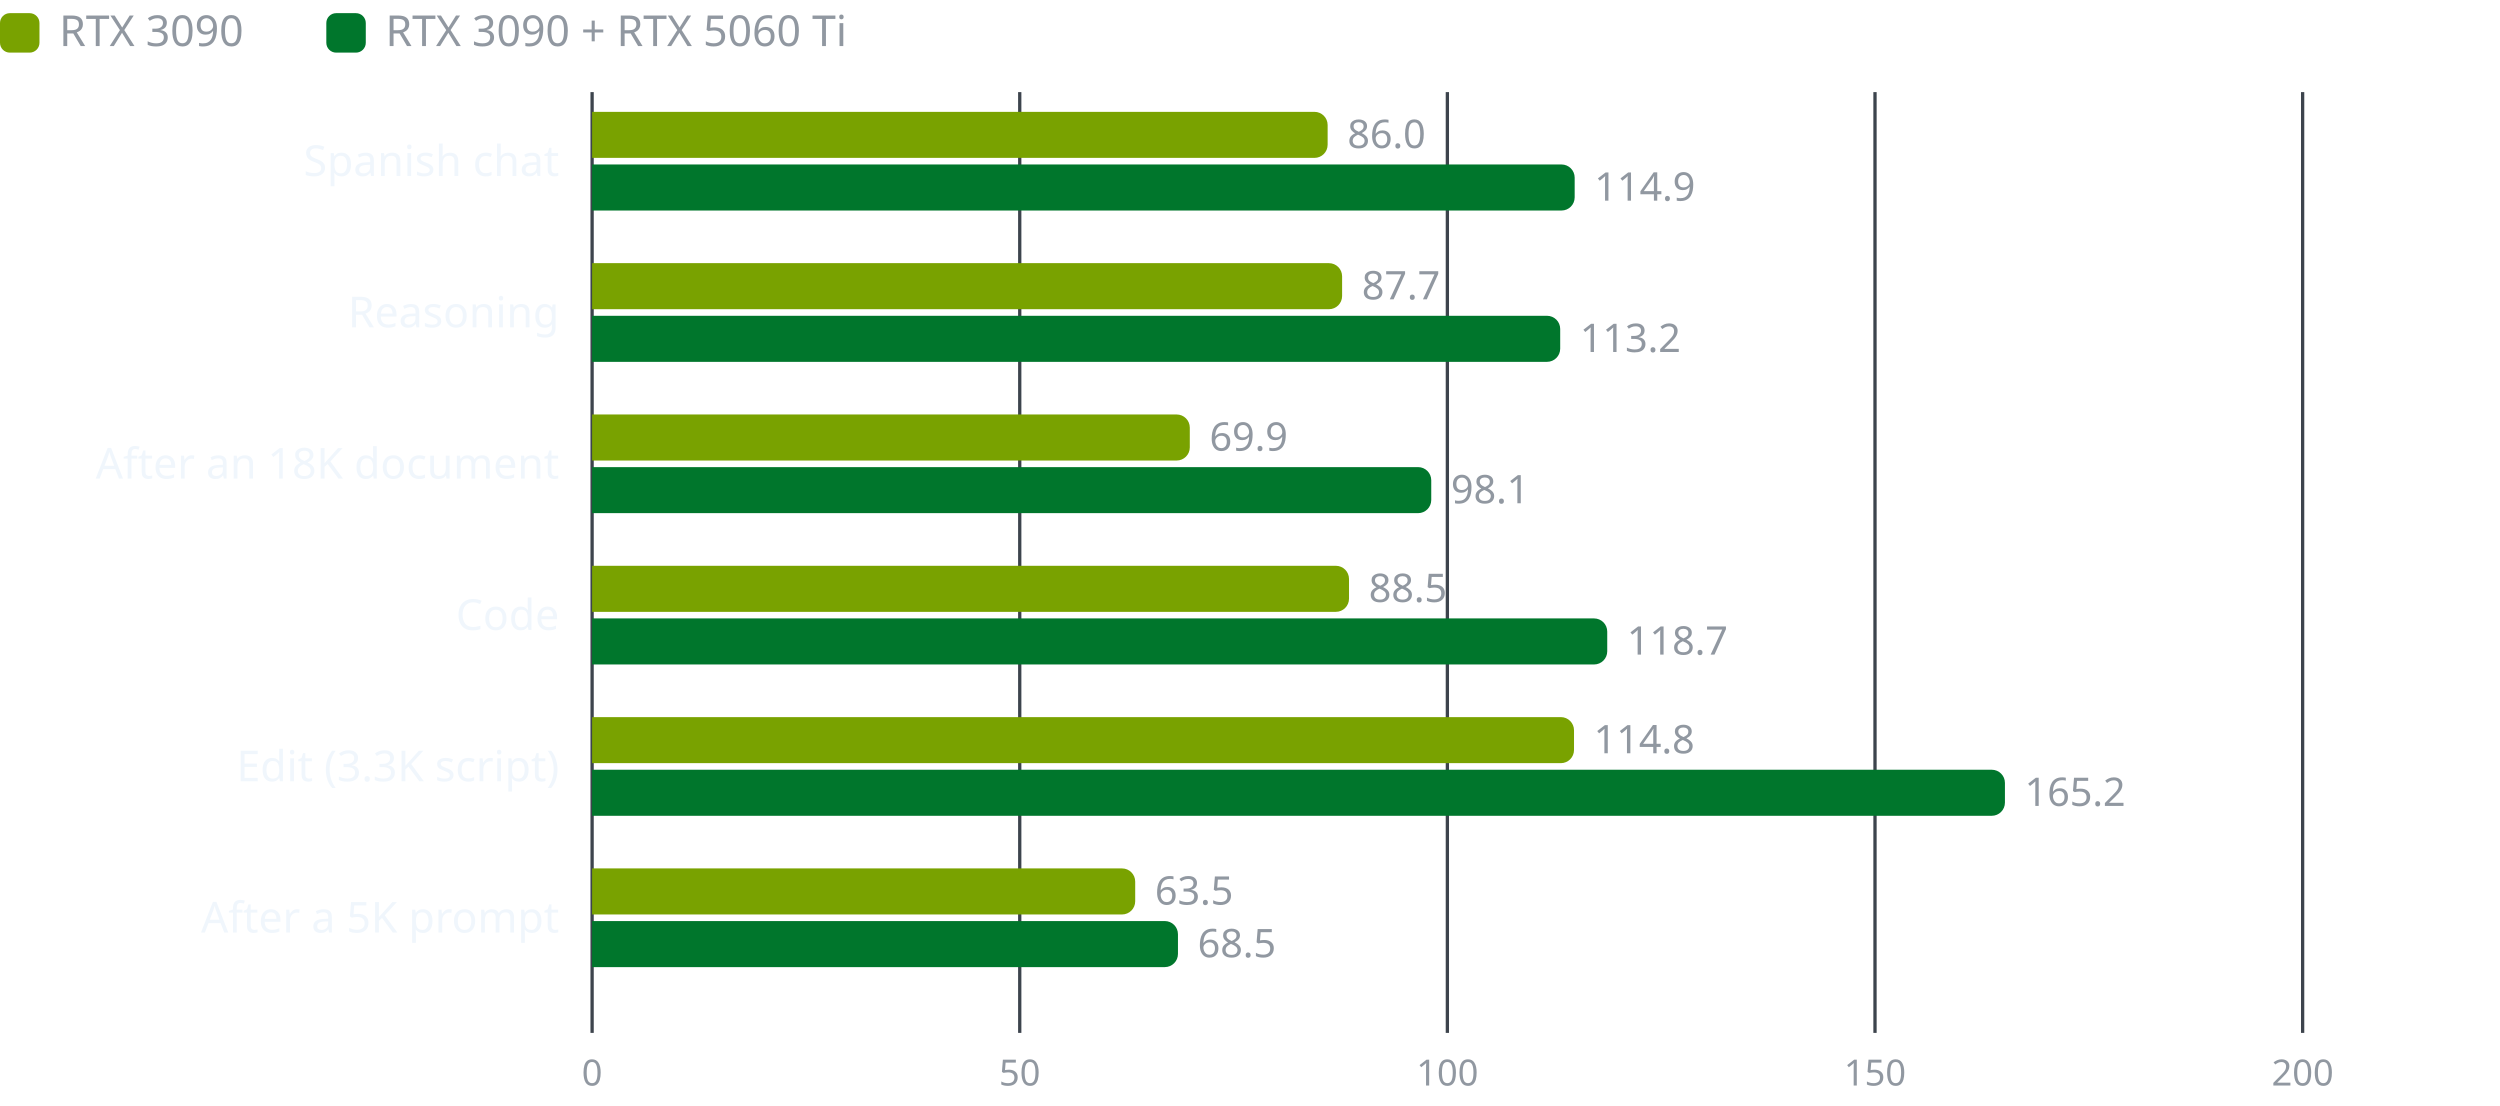
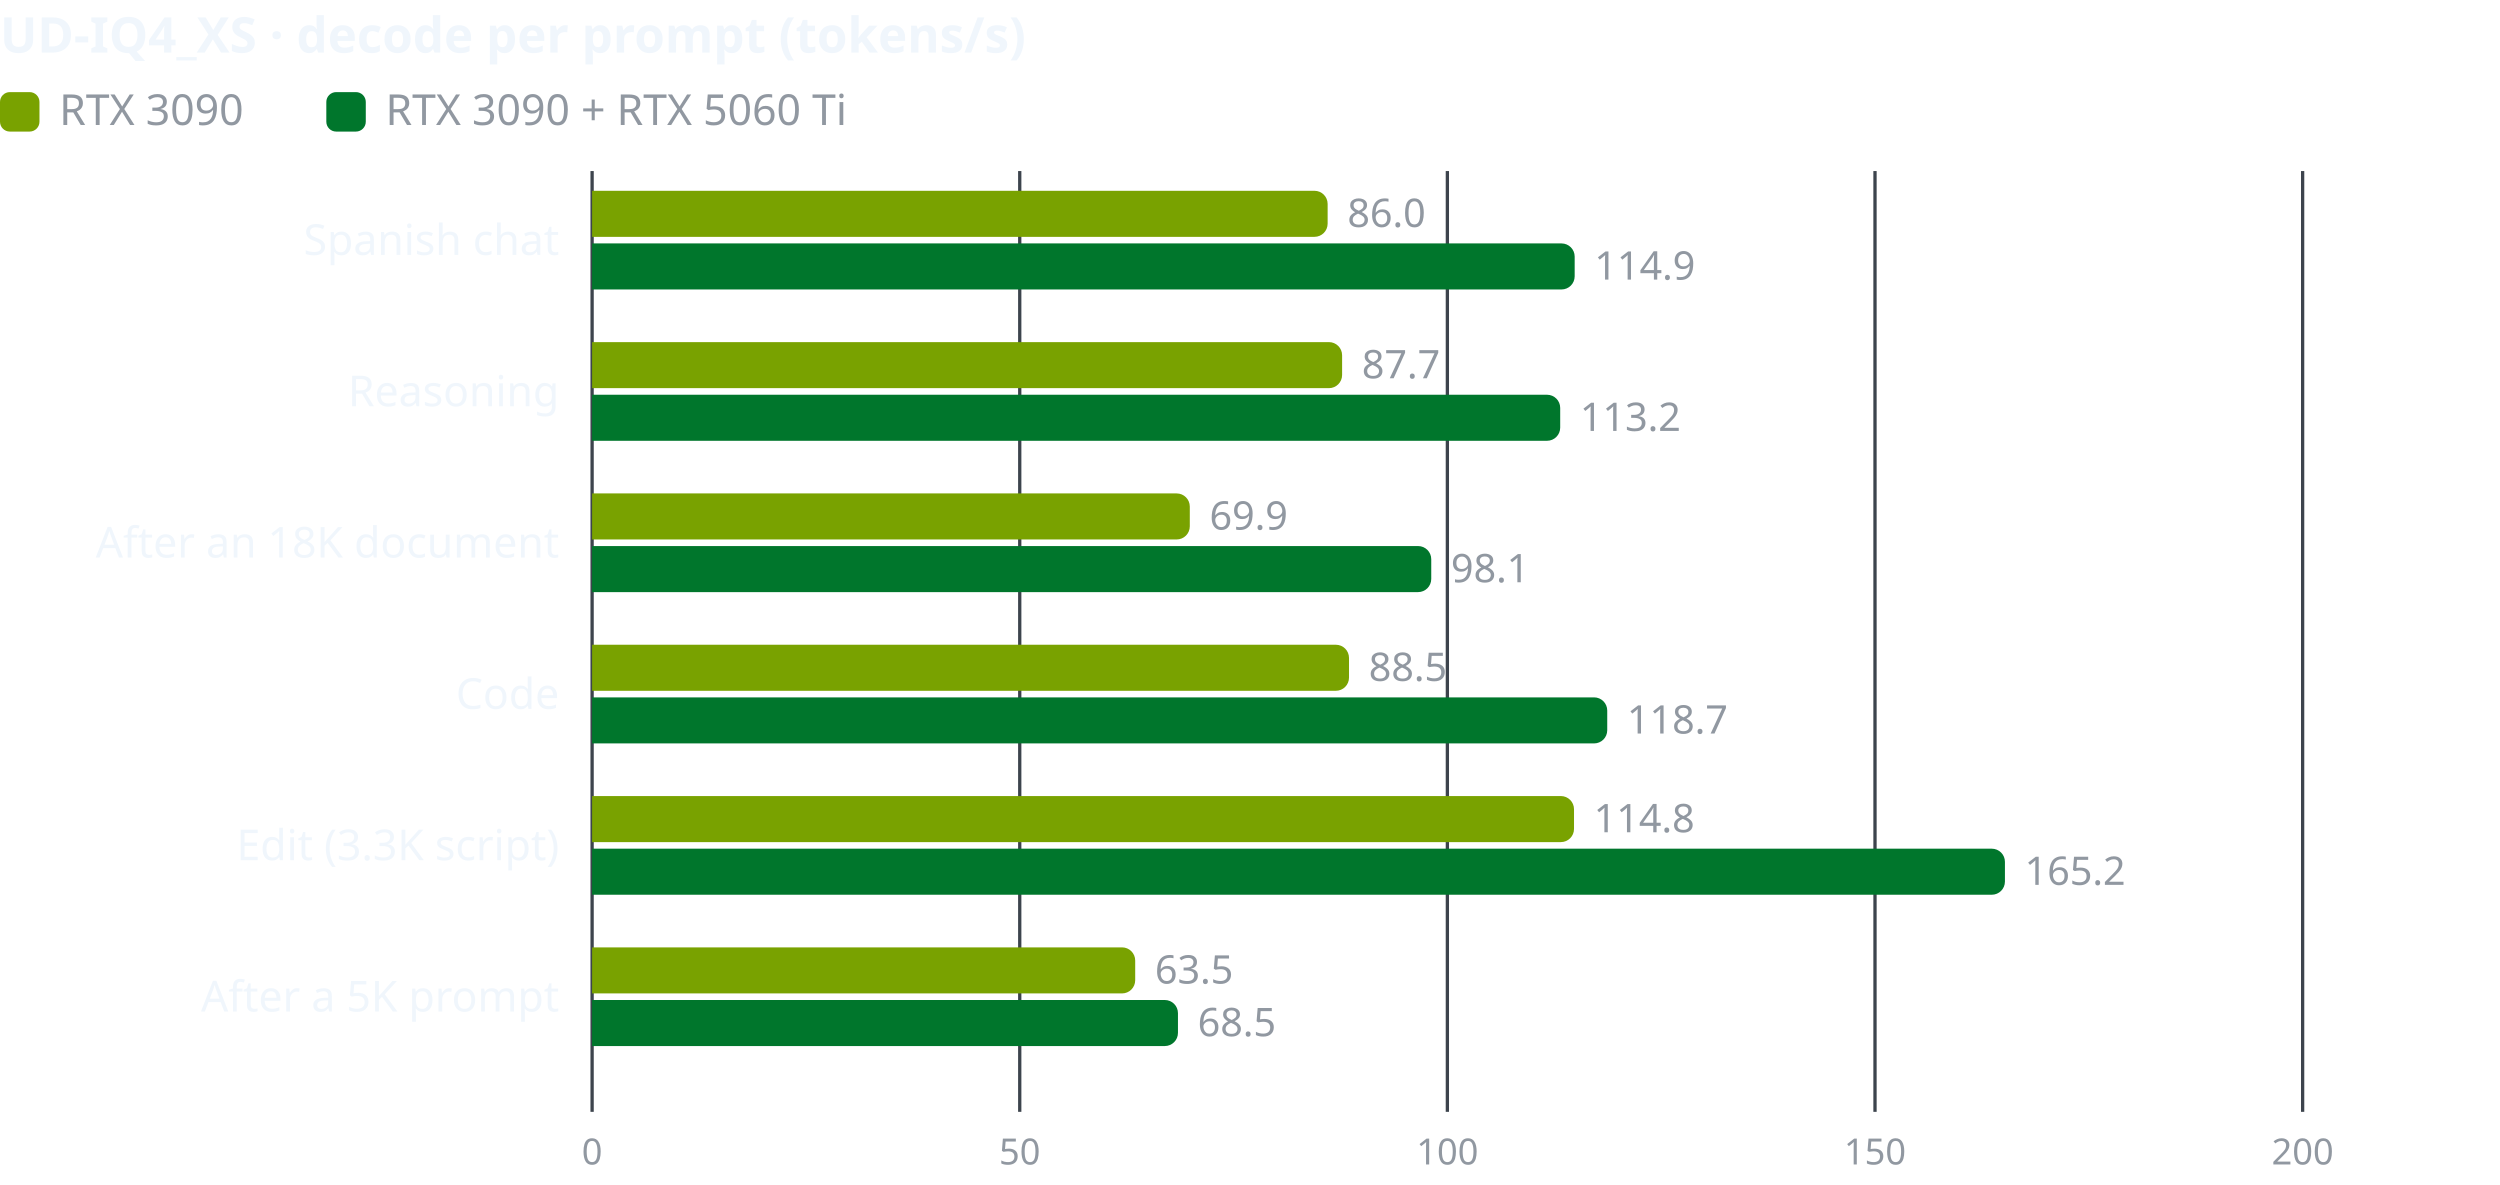
- <svg xmlns="http://www.w3.org/2000/svg" width="760" height="336" viewBox="0 0 760 336" role="img" aria-label="UD-IQ4_XS decode speed per prompt" font-family="-apple-system,BlinkMacSystemFont,'Segoe UI','Noto Sans',Helvetica,Arial,sans-serif">
-   <rect x="0" y="4" width="12" height="12" rx="3" fill="#79a200" />
-   <text x="18" y="14" font-size="13" fill="#9198a1">RTX 3090</text>
-   <rect x="99.2" y="4" width="12" height="12" rx="3" fill="#00762c" />
-   <text x="117.2" y="14" font-size="13" fill="#9198a1">RTX 3090 + RTX 5060 Ti</text>
-   <line x1="180.0" y1="28" x2="180.0" y2="314" stroke="#3d444d" stroke-width="1" />
-   <text x="180.0" y="330" font-size="11" fill="#9198a1" text-anchor="middle">0</text>
-   <line x1="310.0" y1="28" x2="310.0" y2="314" stroke="#3d444d" stroke-width="1" />
-   <text x="310.0" y="330" font-size="11" fill="#9198a1" text-anchor="middle">50</text>
-   <line x1="440.0" y1="28" x2="440.0" y2="314" stroke="#3d444d" stroke-width="1" />
-   <text x="440.0" y="330" font-size="11" fill="#9198a1" text-anchor="middle">100</text>
-   <line x1="570.0" y1="28" x2="570.0" y2="314" stroke="#3d444d" stroke-width="1" />
-   <text x="570.0" y="330" font-size="11" fill="#9198a1" text-anchor="middle">150</text>
-   <line x1="700.0" y1="28" x2="700.0" y2="314" stroke="#3d444d" stroke-width="1" />
-   <text x="700.0" y="330" font-size="11" fill="#9198a1" text-anchor="middle">200</text>
-   <text x="170" y="53.5" font-size="13" fill="#f0f6fc" text-anchor="end">Spanish chat</text>
-   <path d="M180.0,34.0 h219.6 a4,4 0 0 1 4,4 v6.0 a4,4 0 0 1 -4,4 h-219.6 z" fill="#79a200" />
-   <text x="409.6" y="45" font-size="12" fill="#9198a1">86.0</text>
-   <path d="M180.0,50.0 h294.7 a4,4 0 0 1 4,4 v6.0 a4,4 0 0 1 -4,4 h-294.7 z" fill="#00762c" />
-   <text x="484.7" y="61" font-size="12" fill="#9198a1">114.9</text>
-   <text x="170" y="99.5" font-size="13" fill="#f0f6fc" text-anchor="end">Reasoning</text>
-   <path d="M180.0,80.0 h224.0 a4,4 0 0 1 4,4 v6.0 a4,4 0 0 1 -4,4 h-224.0 z" fill="#79a200" />
-   <text x="414.0" y="91" font-size="12" fill="#9198a1">87.7</text>
-   <path d="M180.0,96.0 h290.3 a4,4 0 0 1 4,4 v6.0 a4,4 0 0 1 -4,4 h-290.3 z" fill="#00762c" />
-   <text x="480.3" y="107" font-size="12" fill="#9198a1">113.2</text>
-   <text x="170" y="145.5" font-size="13" fill="#f0f6fc" text-anchor="end">After an 18K document</text>
-   <path d="M180.0,126.0 h177.7 a4,4 0 0 1 4,4 v6.0 a4,4 0 0 1 -4,4 h-177.7 z" fill="#79a200" />
-   <text x="367.7" y="137" font-size="12" fill="#9198a1">69.9</text>
-   <path d="M180.0,142.0 h251.1 a4,4 0 0 1 4,4 v6.0 a4,4 0 0 1 -4,4 h-251.1 z" fill="#00762c" />
-   <text x="441.1" y="153" font-size="12" fill="#9198a1">98.1</text>
-   <text x="170" y="191.5" font-size="13" fill="#f0f6fc" text-anchor="end">Code</text>
-   <path d="M180.0,172.0 h226.1 a4,4 0 0 1 4,4 v6.0 a4,4 0 0 1 -4,4 h-226.1 z" fill="#79a200" />
-   <text x="416.1" y="183" font-size="12" fill="#9198a1">88.5</text>
-   <path d="M180.0,188.0 h304.6 a4,4 0 0 1 4,4 v6.0 a4,4 0 0 1 -4,4 h-304.6 z" fill="#00762c" />
-   <text x="494.6" y="199" font-size="12" fill="#9198a1">118.7</text>
-   <text x="170" y="237.5" font-size="13" fill="#f0f6fc" text-anchor="end">Edit (3.3K script)</text>
-   <path d="M180.0,218.0 h294.5 a4,4 0 0 1 4,4 v6.0 a4,4 0 0 1 -4,4 h-294.5 z" fill="#79a200" />
-   <text x="484.5" y="229" font-size="12" fill="#9198a1">114.8</text>
-   <path d="M180.0,234.0 h425.5 a4,4 0 0 1 4,4 v6.0 a4,4 0 0 1 -4,4 h-425.5 z" fill="#00762c" />
-   <text x="615.5" y="245" font-size="12" fill="#9198a1">165.2</text>
-   <text x="170" y="283.5" font-size="13" fill="#f0f6fc" text-anchor="end">After a 5K prompt</text>
-   <path d="M180.0,264.0 h161.1 a4,4 0 0 1 4,4 v6.0 a4,4 0 0 1 -4,4 h-161.1 z" fill="#79a200" />
-   <text x="351.1" y="275" font-size="12" fill="#9198a1">63.5</text>
-   <path d="M180.0,280.0 h174.1 a4,4 0 0 1 4,4 v6.0 a4,4 0 0 1 -4,4 h-174.1 z" fill="#00762c" />
-   <text x="364.1" y="291" font-size="12" fill="#9198a1">68.5</text>
+ <svg xmlns="http://www.w3.org/2000/svg" width="760" height="360" viewBox="0 0 760 360" role="img" aria-label="UD-IQ4_XS decode speed per prompt" font-family="-apple-system,BlinkMacSystemFont,'Segoe UI','Noto Sans',Helvetica,Arial,sans-serif">
+   <text x="0" y="16" font-size="15" font-weight="600" fill="#f0f6fc">UD-IQ4_XS · decode per prompt (tokens/s)</text>
+   <rect x="0" y="28" width="12" height="12" rx="3" fill="#79a200" />
+   <text x="18" y="38" font-size="13" fill="#9198a1">RTX 3090</text>
+   <rect x="99.2" y="28" width="12" height="12" rx="3" fill="#00762c" />
+   <text x="117.2" y="38" font-size="13" fill="#9198a1">RTX 3090 + RTX 5060 Ti</text>
+   <line x1="180.0" y1="52" x2="180.0" y2="338" stroke="#3d444d" stroke-width="1" />
+   <text x="180.0" y="354" font-size="11" fill="#9198a1" text-anchor="middle">0</text>
+   <line x1="310.0" y1="52" x2="310.0" y2="338" stroke="#3d444d" stroke-width="1" />
+   <text x="310.0" y="354" font-size="11" fill="#9198a1" text-anchor="middle">50</text>
+   <line x1="440.0" y1="52" x2="440.0" y2="338" stroke="#3d444d" stroke-width="1" />
+   <text x="440.0" y="354" font-size="11" fill="#9198a1" text-anchor="middle">100</text>
+   <line x1="570.0" y1="52" x2="570.0" y2="338" stroke="#3d444d" stroke-width="1" />
+   <text x="570.0" y="354" font-size="11" fill="#9198a1" text-anchor="middle">150</text>
+   <line x1="700.0" y1="52" x2="700.0" y2="338" stroke="#3d444d" stroke-width="1" />
+   <text x="700.0" y="354" font-size="11" fill="#9198a1" text-anchor="middle">200</text>
+   <text x="170" y="77.5" font-size="13" fill="#f0f6fc" text-anchor="end">Spanish chat</text>
+   <path d="M180.0,58.0 h219.6 a4,4 0 0 1 4,4 v6.0 a4,4 0 0 1 -4,4 h-219.6 z" fill="#79a200" />
+   <text x="409.6" y="69" font-size="12" fill="#9198a1">86.0</text>
+   <path d="M180.0,74.0 h294.7 a4,4 0 0 1 4,4 v6.0 a4,4 0 0 1 -4,4 h-294.7 z" fill="#00762c" />
+   <text x="484.7" y="85" font-size="12" fill="#9198a1">114.9</text>
+   <text x="170" y="123.5" font-size="13" fill="#f0f6fc" text-anchor="end">Reasoning</text>
+   <path d="M180.0,104.0 h224.0 a4,4 0 0 1 4,4 v6.0 a4,4 0 0 1 -4,4 h-224.0 z" fill="#79a200" />
+   <text x="414.0" y="115" font-size="12" fill="#9198a1">87.7</text>
+   <path d="M180.0,120.0 h290.3 a4,4 0 0 1 4,4 v6.0 a4,4 0 0 1 -4,4 h-290.3 z" fill="#00762c" />
+   <text x="480.3" y="131" font-size="12" fill="#9198a1">113.2</text>
+   <text x="170" y="169.5" font-size="13" fill="#f0f6fc" text-anchor="end">After an 18K document</text>
+   <path d="M180.0,150.0 h177.7 a4,4 0 0 1 4,4 v6.0 a4,4 0 0 1 -4,4 h-177.7 z" fill="#79a200" />
+   <text x="367.7" y="161" font-size="12" fill="#9198a1">69.9</text>
+   <path d="M180.0,166.0 h251.1 a4,4 0 0 1 4,4 v6.0 a4,4 0 0 1 -4,4 h-251.1 z" fill="#00762c" />
+   <text x="441.1" y="177" font-size="12" fill="#9198a1">98.1</text>
+   <text x="170" y="215.5" font-size="13" fill="#f0f6fc" text-anchor="end">Code</text>
+   <path d="M180.0,196.0 h226.1 a4,4 0 0 1 4,4 v6.0 a4,4 0 0 1 -4,4 h-226.1 z" fill="#79a200" />
+   <text x="416.1" y="207" font-size="12" fill="#9198a1">88.5</text>
+   <path d="M180.0,212.0 h304.6 a4,4 0 0 1 4,4 v6.0 a4,4 0 0 1 -4,4 h-304.6 z" fill="#00762c" />
+   <text x="494.6" y="223" font-size="12" fill="#9198a1">118.7</text>
+   <text x="170" y="261.5" font-size="13" fill="#f0f6fc" text-anchor="end">Edit (3.3K script)</text>
+   <path d="M180.0,242.0 h294.5 a4,4 0 0 1 4,4 v6.0 a4,4 0 0 1 -4,4 h-294.5 z" fill="#79a200" />
+   <text x="484.5" y="253" font-size="12" fill="#9198a1">114.8</text>
+   <path d="M180.0,258.0 h425.5 a4,4 0 0 1 4,4 v6.0 a4,4 0 0 1 -4,4 h-425.5 z" fill="#00762c" />
+   <text x="615.5" y="269" font-size="12" fill="#9198a1">165.2</text>
+   <text x="170" y="307.5" font-size="13" fill="#f0f6fc" text-anchor="end">After a 5K prompt</text>
+   <path d="M180.0,288.0 h161.1 a4,4 0 0 1 4,4 v6.0 a4,4 0 0 1 -4,4 h-161.1 z" fill="#79a200" />
+   <text x="351.1" y="299" font-size="12" fill="#9198a1">63.5</text>
+   <path d="M180.0,304.0 h174.1 a4,4 0 0 1 4,4 v6.0 a4,4 0 0 1 -4,4 h-174.1 z" fill="#00762c" />
+   <text x="364.1" y="315" font-size="12" fill="#9198a1">68.5</text>
</svg>
